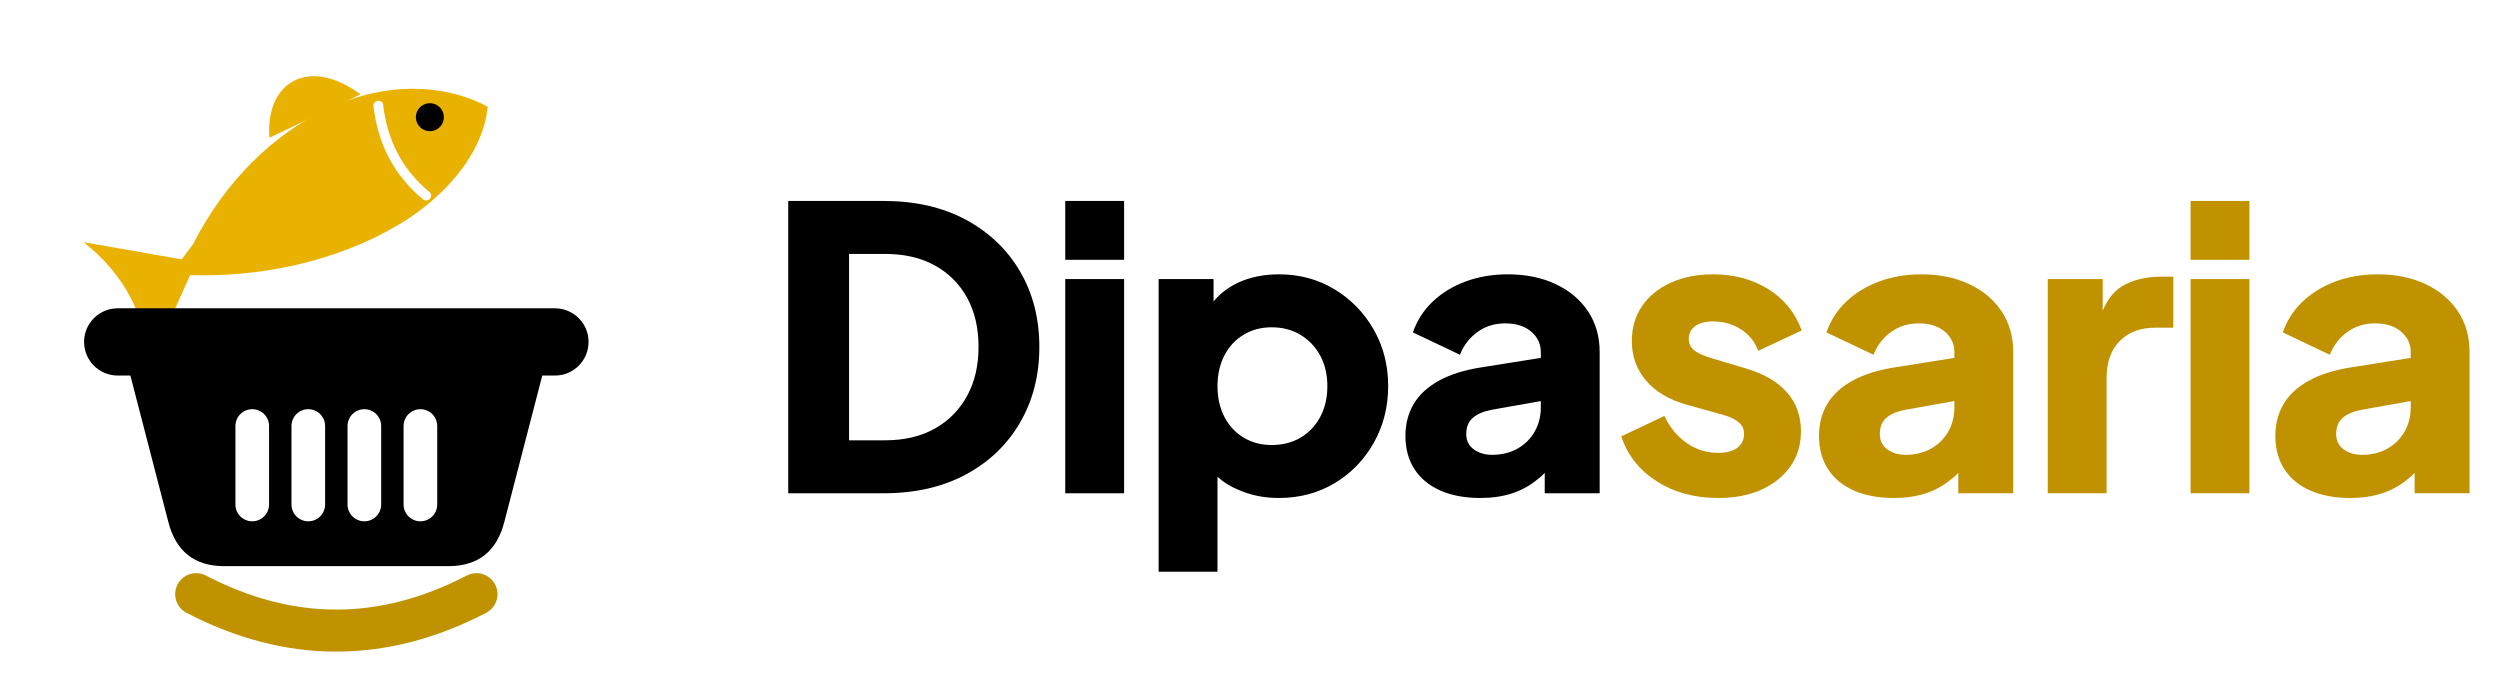
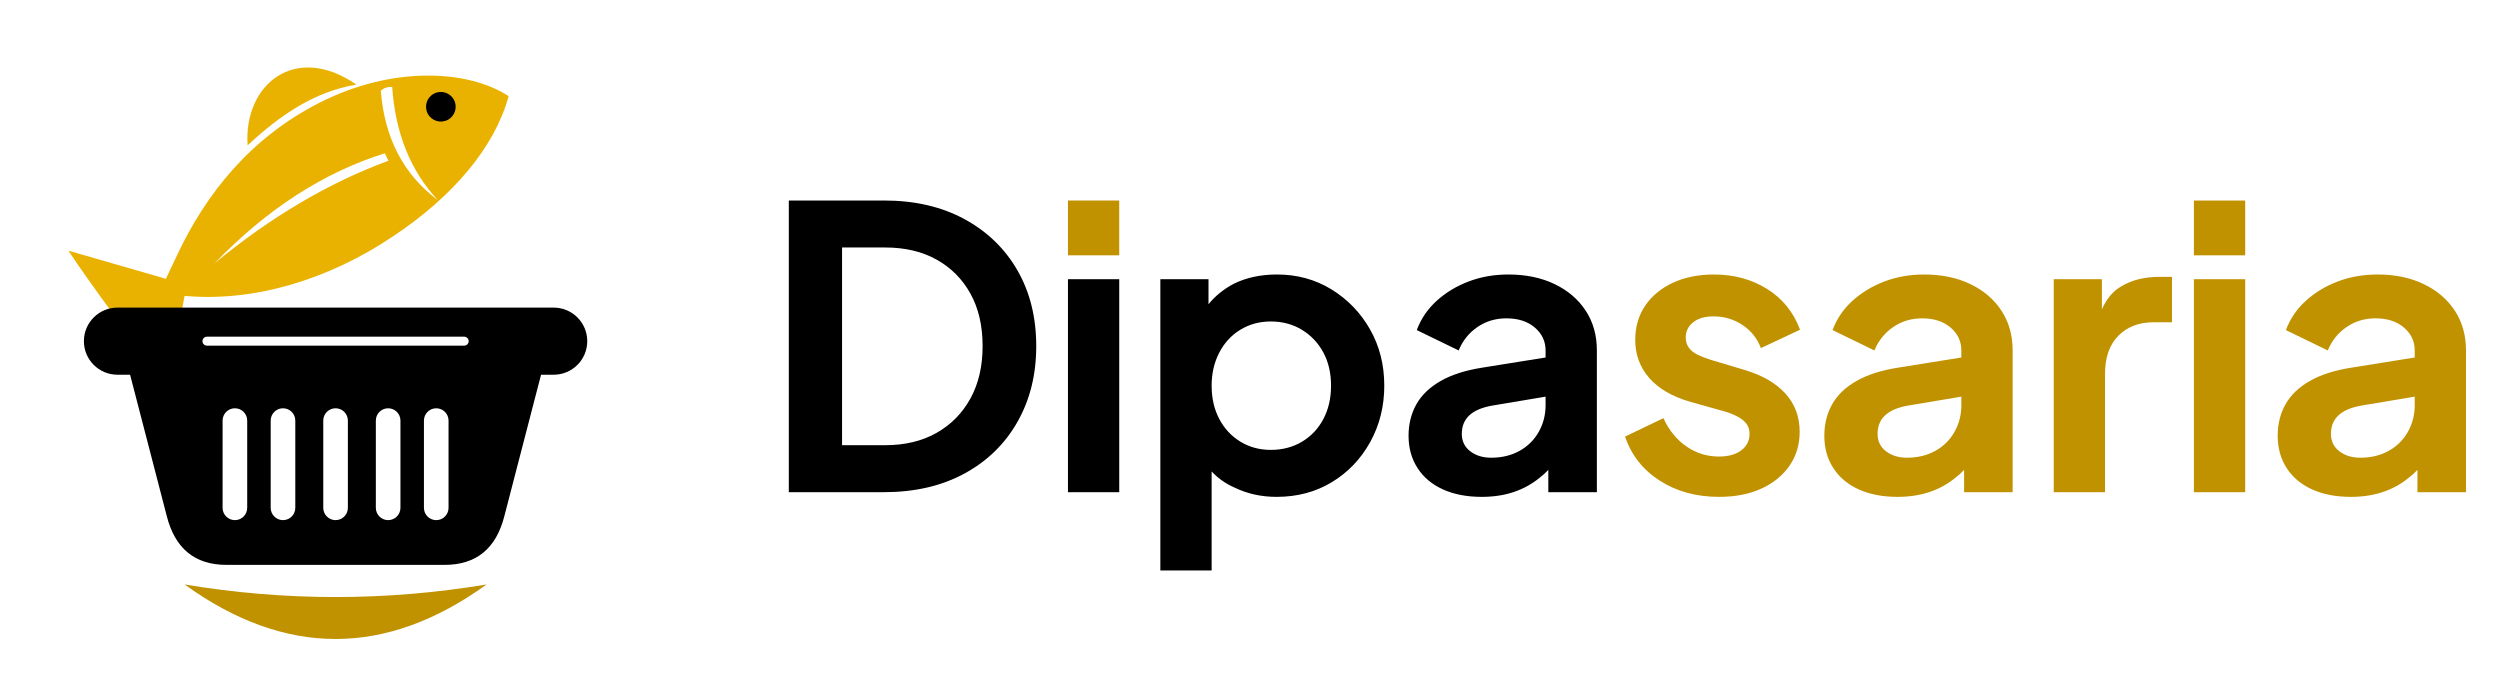
- <svg xmlns="http://www.w3.org/2000/svg" viewBox="0 0 446 123" width="446" height="123">
-   <g transform="translate(57 35) rotate(-28)" fill="#EAB200">
-     <path fill-rule="evenodd" d="M34 0C30 -6 22 -12 10 -13C-2 -14 -14 -10 -24 -3L-27 -1.6L-41 -12.5Q-35.5 0 -41 12.5L-27 1.6C-14 9 0 12 12 11C22 10 30 6 34 0ZM16.1 -9.8Q12.2 0 16.1 9.3A0.9 0.9 0 0 0 17.75 8.75Q14.05 0 17.75 -9.25A0.9 0.9 0 0 0 16.1 -9.8Z" />
-     <path d="M-3 -13.4C1 -22.5 10 -23 15 -12.6Z" />
-     <circle cx="24" cy="-3.2" r="2.5" fill="#000000" />
+ <svg xmlns="http://www.w3.org/2000/svg" viewBox="0 0 447 123" width="447" height="123">
+   <g transform="translate(56 35) rotate(-27) scale(1.06)" fill="#EAB200">
+     <path fill-rule="evenodd" d="M37 0C33 -7 22 -13.5 8 -13.5C-5 -13.5 -16 -8.5 -25 -1.5L-28.5 1.2L-41 -10.5C-40 -2 -38.5 6 -36.5 17.5L-27 5.2C-17 11.5 -4 13.8 9 12.2C21 10.8 31 6.6 37 0ZM18.2 -10.6Q13.6 0.5 18.4 10.2Q15.6 0.5 20.2 -10.3Q19.2 -10.9 18.2 -10.6ZM14 -0.9Q-2 -3.6 -20 2.6Q-2 -1.4 14 0.5Z" />
+     <path d="M-6 -12.6C-2 -22 9 -24.5 15 -13.4C8 -15.6 1 -14.6 -6 -12.6Z" />
+     <circle cx="26" cy="-3.6" r="2.5" fill="#000000" />
  </g>
-   <path fill-rule="evenodd" fill="#000000" d="M21 55H99A6 6 0 0 1 99 67H96.74L90 93Q88 101 80 101H40Q32 101 30 93L23.26 67H21A6 6 0 0 1 21 55ZM45 73A3 3 0 0 1 48 76V90A3 3 0 0 1 42 90V76A3 3 0 0 1 45 73ZM55 73A3 3 0 0 1 58 76V90A3 3 0 0 1 52 90V76A3 3 0 0 1 55 73ZM65 73A3 3 0 0 1 68 76V90A3 3 0 0 1 62 90V76A3 3 0 0 1 65 73ZM75 73A3 3 0 0 1 78 76V90A3 3 0 0 1 72 90V76A3 3 0 0 1 75 73Z" />
-   <path d="M35 106Q60 119 85 106" fill="none" stroke="#C09200" stroke-width="7.5" stroke-linecap="round" />
+   <path fill-rule="evenodd" fill="#000000" d="M21 55H99A6 6 0 0 1 99 67H96.74L90.2 92.2Q88 101 79.5 101H40.5Q32 101 29.8 92.2L23.26 67H21A6 6 0 0 1 21 55ZM42 73A2.2 2.2 0 0 1 44.2 75.2V90.8A2.2 2.2 0 0 1 39.8 90.8V75.2A2.2 2.2 0 0 1 42 73ZM50.6 73A2.2 2.2 0 0 1 52.8 75.2V90.8A2.2 2.2 0 0 1 48.4 90.8V75.2A2.2 2.2 0 0 1 50.6 73ZM60 73A2.2 2.2 0 0 1 62.2 75.2V90.8A2.2 2.2 0 0 1 57.8 90.8V75.2A2.2 2.2 0 0 1 60 73ZM69.4 73A2.2 2.2 0 0 1 71.6 75.2V90.8A2.2 2.2 0 0 1 67.2 90.8V75.2A2.2 2.2 0 0 1 69.4 73ZM78 73A2.2 2.2 0 0 1 80.2 75.2V90.8A2.2 2.2 0 0 1 75.8 90.8V75.2A2.2 2.2 0 0 1 78 73ZM37 60.2H83A0.8 0.8 0 0 1 83 61.8H37A0.8 0.8 0 0 1 37 60.2Z" />
+   <path fill="#C09200" d="M33 104.5Q60 124 87 104.5Q60 109 33 104.5Z" />
  <g transform="translate(136 88) scale(0.7)">
-     <path fill="#000000" d="M30.90 0L6.60 0L6.60-74.50L30.90-74.50Q43-74.50 51.90-69.70Q60.80-64.90 65.70-56.50Q70.60-48.10 70.60-37.30L70.60-37.30Q70.60-26.50 65.70-18.05Q60.80-9.60 51.90-4.80Q43 0 30.90 0L30.90 0ZM22.10-61L22.10-13.50L31.30-13.50Q38.60-13.50 43.90-16.45Q49.20-19.40 52.15-24.75Q55.10-30.10 55.10-37.30L55.10-37.30Q55.10-44.60 52.15-49.90Q49.20-55.20 43.90-58.10Q38.60-61 31.30-61L31.30-61L22.10-61ZM92.20 0L77.20 0L77.20-54.60L92.20-54.60L92.20 0ZM92.20-59.50L77.20-59.50L77.20-74.50L92.20-74.50L92.20-59.50ZM116 20L101 20L101-54.60L115-54.60L115-48.90Q117.40-51.80 121.10-53.60L121.10-53.60Q125.70-55.80 131.70-55.80L131.70-55.80Q139.50-55.80 145.80-52Q152.10-48.20 155.80-41.75Q159.50-35.30 159.50-27.30L159.50-27.30Q159.50-19.40 155.85-12.90Q152.20-6.40 145.90-2.60Q139.60 1.20 131.60 1.20L131.60 1.20Q126 1.20 121.30-0.90L121.30-0.90Q118.30-2.10 116-4.20L116-4.20L116 20ZM129.80-12.30L129.80-12.30Q134-12.30 137.20-14.20Q140.40-16.10 142.20-19.50Q144-22.90 144-27.30Q144-31.70 142.20-35.05Q140.40-38.40 137.20-40.35Q134-42.30 129.80-42.30L129.80-42.30Q125.80-42.30 122.65-40.40Q119.50-38.50 117.75-35.10Q116-31.70 116-27.30Q116-22.90 117.75-19.50Q119.50-16.10 122.65-14.20Q125.80-12.30 129.80-12.30ZM183 1.20L183 1.20Q177.10 1.20 172.80-0.70Q168.50-2.60 166.20-6.15Q163.90-9.70 163.90-14.60L163.90-14.60Q163.90-19.20 166-22.75Q168.10-26.30 172.45-28.70Q176.80-31.10 183.30-32.10L183.30-32.10L198.40-34.50L198.40-36Q198.40-39.10 195.95-41.20Q193.50-43.30 189.30-43.30L189.30-43.30Q185.30-43.30 182.25-41.10Q179.20-38.90 177.80-35.30L177.80-35.30L165.80-41Q167.40-45.60 170.90-48.90Q174.40-52.20 179.30-54Q184.20-55.80 190-55.80L190-55.80Q196.90-55.80 202.20-53.30Q207.50-50.80 210.45-46.35Q213.40-41.90 213.40-36L213.40-36L213.40 0L199.40 0L199.40-5.20Q198.50-4.20 197.50-3.50L197.50-3.50Q194.60-1.10 191 0.05Q187.40 1.20 183 1.20ZM198.40-21.80L198.40-23.50L186-21.30Q182.80-20.70 181.10-19.25Q179.40-17.80 179.40-15.10L179.40-15.10Q179.40-12.60 181.30-11.20Q183.20-9.80 186-9.80L186-9.80Q189.70-9.80 192.50-11.40Q195.30-13 196.85-15.75Q198.40-18.50 198.40-21.80L198.40-21.80Z" />
-     <path fill="#C09200" d="M243.60 1.20L243.60 1.20Q234.60 1.20 227.95-3.05Q221.30-7.30 218.90-14.50L218.90-14.50L229.90-19.70Q232-15.30 235.60-12.80Q239.20-10.30 243.60-10.30L243.60-10.30Q246.80-10.30 248.50-11.60Q250.20-12.90 250.20-15.20L250.20-15.20Q250.20-16.40 249.60-17.25Q249-18.10 247.80-18.80Q246.60-19.50 244.80-20L244.80-20L235.50-22.60Q228.80-24.50 225.20-28.75Q221.60-33 221.60-38.80L221.60-38.80Q221.60-43.90 224.20-47.70Q226.80-51.50 231.50-53.65Q236.20-55.80 242.30-55.80L242.30-55.80Q250.30-55.80 256.35-52.05Q262.40-48.30 264.90-41.50L264.90-41.50L253.80-36.30Q252.60-39.70 249.45-41.75Q246.30-43.80 242.30-43.80L242.30-43.80Q239.40-43.80 237.75-42.60Q236.10-41.40 236.10-39.30L236.10-39.30Q236.10-38.20 236.70-37.30Q237.30-36.40 238.65-35.70Q240-35 242-34.40L242-34.40L250.70-31.80Q257.50-29.80 261.10-25.75Q264.70-21.70 264.70-15.80L264.70-15.80Q264.70-10.70 262.05-6.90Q259.40-3.10 254.70-0.95Q250 1.20 243.60 1.20ZM288.40 1.20L288.40 1.20Q282.50 1.20 278.20-0.70Q273.90-2.60 271.60-6.15Q269.30-9.70 269.30-14.60L269.30-14.60Q269.30-19.20 271.40-22.75Q273.50-26.30 277.85-28.70Q282.20-31.10 288.70-32.10L288.70-32.10L303.80-34.50L303.80-36Q303.80-39.10 301.35-41.20Q298.90-43.30 294.70-43.30L294.70-43.30Q290.70-43.30 287.65-41.10Q284.60-38.90 283.20-35.30L283.20-35.30L271.20-41Q272.80-45.60 276.30-48.90Q279.80-52.20 284.70-54Q289.60-55.80 295.40-55.80L295.40-55.80Q302.30-55.80 307.60-53.30Q312.90-50.80 315.85-46.35Q318.80-41.90 318.80-36L318.80-36L318.80 0L304.80 0L304.80-5.20Q303.90-4.20 302.90-3.50L302.90-3.50Q300-1.10 296.40 0.05Q292.80 1.20 288.40 1.20ZM303.80-21.80L303.80-23.50L291.40-21.30Q288.20-20.70 286.50-19.25Q284.80-17.80 284.80-15.10L284.80-15.10Q284.80-12.60 286.70-11.20Q288.60-9.80 291.40-9.80L291.40-9.80Q295.10-9.80 297.90-11.40Q300.70-13 302.25-15.75Q303.80-18.50 303.80-21.80L303.80-21.80ZM342.60 0L327.60 0L327.60-54.60L341.60-54.60L341.60-46.50Q343.40-50.90 346.60-52.80L346.60-52.80Q350.70-55.20 356.40-55.20L356.40-55.20L359.60-55.20L359.60-42.20L354.90-42.20Q349.40-42.20 346-38.85Q342.60-35.50 342.60-29.40L342.60-29.40L342.60 0ZM379 0L364 0L364-54.60L379-54.60L379 0ZM379-59.50L364-59.50L364-74.50L379-74.50L379-59.50ZM404.70 1.20L404.70 1.20Q398.80 1.20 394.50-0.70Q390.20-2.60 387.90-6.15Q385.60-9.70 385.60-14.60L385.60-14.60Q385.60-19.20 387.70-22.75Q389.80-26.30 394.15-28.70Q398.50-31.10 405-32.10L405-32.10L420.10-34.50L420.10-36Q420.10-39.10 417.65-41.20Q415.20-43.30 411-43.30L411-43.30Q407-43.30 403.95-41.10Q400.90-38.90 399.50-35.30L399.50-35.30L387.50-41Q389.10-45.60 392.60-48.90Q396.10-52.20 401-54Q405.90-55.80 411.70-55.80L411.70-55.80Q418.60-55.80 423.90-53.30Q429.20-50.80 432.15-46.35Q435.10-41.90 435.10-36L435.10-36L435.10 0L421.10 0L421.10-5.20Q420.20-4.20 419.20-3.50L419.20-3.50Q416.30-1.10 412.70 0.05Q409.10 1.20 404.70 1.20ZM420.10-21.80L420.10-23.50L407.70-21.30Q404.50-20.70 402.80-19.25Q401.10-17.80 401.10-15.10L401.10-15.10Q401.10-12.60 403-11.20Q404.90-9.80 407.70-9.80L407.70-9.80Q411.40-9.80 414.20-11.40Q417-13 418.55-15.75Q420.10-18.50 420.10-21.80L420.10-21.80Z" />
+     <path fill="#000000" d="M31.50 0L7.20 0L7.20-74.50L31.50-74.50Q43.30-74.50 52.05-69.75Q60.80-65 65.60-56.65Q70.40-48.30 70.40-37.30L70.40-37.30Q70.40-26.40 65.60-17.95Q60.80-9.50 52.05-4.75Q43.30 0 31.50 0L31.50 0ZM20.80-62.50L20.80-12L31.80-12Q39.40-12 44.95-15.15Q50.50-18.30 53.60-23.95Q56.70-29.60 56.70-37.30L56.70-37.30Q56.70-45.10 53.60-50.70Q50.50-56.30 44.95-59.40Q39.40-62.50 31.80-62.50L31.80-62.50L20.80-62.50ZM91.60 0L78.50 0L78.50-54.40L91.60-54.40L91.60 0ZM115.20 20L102.10 20L102.10-54.40L114.40-54.40L114.40-48Q117-51.20 120.80-53.20L120.80-53.20Q125.60-55.60 131.90-55.60L131.90-55.60Q139.60-55.60 145.80-51.80Q152-48 155.65-41.60Q159.30-35.20 159.30-27.20L159.30-27.20Q159.30-19.30 155.70-12.80Q152.10-6.30 145.90-2.55Q139.70 1.20 131.80 1.20L131.80 1.20Q125.90 1.20 121-1.20L121-1.20Q117.60-2.70 115.20-5.30L115.20-5.30L115.20 20ZM130.30-10.80L130.30-10.80Q134.80-10.80 138.30-12.90Q141.80-15 143.75-18.70Q145.70-22.40 145.70-27.20Q145.70-32 143.75-35.65Q141.80-39.30 138.30-41.45Q134.80-43.60 130.30-43.60L130.30-43.60Q126-43.60 122.55-41.50Q119.10-39.40 117.15-35.65Q115.20-31.90 115.20-27.20L115.20-27.20Q115.20-22.40 117.15-18.70Q119.10-15 122.55-12.90Q126-10.80 130.30-10.80ZM184.20 1.20L184.20 1.20Q178.50 1.20 174.30-0.70Q170.10-2.60 167.80-6.15Q165.50-9.70 165.50-14.40L165.50-14.40Q165.50-18.90 167.50-22.45Q169.50-26 173.70-28.40Q177.90-30.80 184.30-31.80L184.30-31.80L200.50-34.40L200.50-36.20Q200.50-39.70 197.75-42.05Q195.00-44.40 190.50-44.40L190.50-44.40Q186.30-44.40 183.05-42.15Q179.80-39.90 178.30-36.20L178.30-36.20L167.60-41.40Q169.20-45.70 172.65-48.85Q176.10-52 180.80-53.80Q185.50-55.60 191.00-55.60L191.00-55.60Q197.70-55.60 202.80-53.15Q207.90-50.70 210.75-46.35Q213.60-42 213.60-36.20L213.60-36.20L213.60 0L201.20 0L201.20-5.70Q200.20-4.60 199.00-3.70L199.00-3.70Q196.10-1.30 192.40-0.05Q188.70 1.20 184.20 1.20ZM200.50-22.20L200.50-24.40L186.80-22.10Q182.90-21.40 181.00-19.60Q179.10-17.80 179.10-14.90L179.10-14.90Q179.10-12.10 181.25-10.45Q183.40-8.80 186.60-8.80L186.60-8.80Q190.70-8.80 193.85-10.55Q197.00-12.30 198.75-15.40Q200.50-18.50 200.50-22.20L200.50-22.20Z" />
+     <path fill="#C09200" d="M91.60-60.50L78.50-60.50L78.50-74.50L91.60-74.50L91.60-60.50Z" />
+     <path fill="#C09200" d="M244.80 1.20L244.80 1.20Q236.10 1.20 229.65-2.95Q223.20-7.10 220.80-14.20L220.80-14.20L230.60-18.90Q232.70-14.30 236.45-11.70Q240.20-9.10 244.80-9.10L244.80-9.10Q248.40-9.10 250.50-10.70Q252.60-12.30 252.60-14.90L252.60-14.90Q252.60-16.50 251.75-17.55Q250.90-18.60 249.45-19.35Q248.00-20.10 246.30-20.60L246.30-20.60L237.40-23.10Q230.50-25.10 226.95-29.20Q223.40-33.30 223.40-38.90L223.40-38.90Q223.40-43.90 225.95-47.65Q228.50-51.40 233.05-53.50Q237.60-55.60 243.50-55.60L243.50-55.60Q251.20-55.60 257.10-51.90Q263-48.20 265.50-41.50L265.50-41.50L255.50-36.80Q254.10-40.50 250.80-42.70Q247.50-44.90 243.40-44.90L243.40-44.90Q240.10-44.90 238.20-43.40Q236.30-41.90 236.30-39.50L236.30-39.50Q236.30-38 237.10-36.90Q237.90-35.80 239.35-35.10Q240.80-34.40 242.70-33.80L242.70-33.80L251.40-31.20Q258.10-29.20 261.75-25.20Q265.40-21.20 265.40-15.40L265.40-15.40Q265.40-10.50 262.80-6.75Q260.20-3 255.60-0.90Q251.00 1.20 244.80 1.20ZM290.40 1.20L290.40 1.20Q284.70 1.20 280.50-0.70Q276.30-2.60 274-6.15Q271.70-9.70 271.70-14.40L271.70-14.40Q271.70-18.90 273.70-22.45Q275.70-26 279.90-28.40Q284.10-30.80 290.50-31.80L290.50-31.80L306.70-34.40L306.70-36.20Q306.70-39.70 303.95-42.05Q301.20-44.40 296.70-44.40L296.70-44.40Q292.50-44.40 289.25-42.15Q286-39.90 284.50-36.20L284.50-36.20L273.80-41.40Q275.40-45.70 278.85-48.85Q282.30-52 287-53.80Q291.70-55.60 297.20-55.60L297.20-55.60Q303.90-55.60 309-53.15Q314.10-50.70 316.95-46.35Q319.80-42 319.80-36.20L319.80-36.20L319.80 0L307.40 0L307.40-5.70Q306.40-4.60 305.20-3.70L305.20-3.70Q302.30-1.30 298.60-0.05Q294.90 1.20 290.40 1.20ZM306.70-22.20L306.70-24.40L293-22.10Q289.10-21.40 287.20-19.60Q285.30-17.80 285.30-14.90L285.30-14.90Q285.30-12.10 287.45-10.45Q289.60-8.80 292.80-8.80L292.80-8.80Q296.90-8.80 300.05-10.55Q303.20-12.30 304.95-15.40Q306.70-18.50 306.70-22.20L306.70-22.20ZM343.40 0L330.30 0L330.30-54.40L342.60-54.40L342.60-46.70Q344.40-50.80 347.60-52.60L347.60-52.60Q351.60-55 357.30-55L357.30-55L360.50-55L360.50-43.40L355.80-43.40Q350.20-43.40 346.80-39.95Q343.40-36.50 343.40-30.30L343.40-30.30L343.40 0ZM379.20 0L366.10 0L366.10-54.40L379.20-54.40L379.20 0ZM379.20-60.50L366.10-60.50L366.10-74.50L379.20-74.50L379.20-60.50ZM406.20 1.20L406.20 1.20Q400.50 1.20 396.30-0.70Q392.10-2.60 389.80-6.15Q387.50-9.70 387.50-14.40L387.50-14.40Q387.50-18.90 389.50-22.45Q391.50-26 395.70-28.40Q399.90-30.80 406.30-31.80L406.30-31.80L422.50-34.40L422.50-36.20Q422.50-39.70 419.75-42.05Q417-44.40 412.50-44.40L412.50-44.40Q408.30-44.40 405.05-42.15Q401.80-39.90 400.30-36.20L400.30-36.20L389.60-41.40Q391.20-45.70 394.65-48.85Q398.10-52 402.80-53.80Q407.50-55.60 413-55.60L413-55.60Q419.70-55.60 424.80-53.15Q429.90-50.70 432.75-46.35Q435.60-42 435.60-36.20L435.60-36.20L435.60 0L423.20 0L423.20-5.70Q422.20-4.60 421-3.70L421-3.70Q418.10-1.30 414.40-0.05Q410.70 1.20 406.20 1.20ZM422.50-22.20L422.50-24.40L408.80-22.10Q404.90-21.40 403-19.60Q401.10-17.80 401.10-14.90L401.10-14.90Q401.10-12.10 403.25-10.45Q405.40-8.80 408.60-8.80L408.60-8.80Q412.70-8.80 415.85-10.55Q419-12.30 420.75-15.40Q422.50-18.50 422.50-22.20L422.50-22.20Z" />
  </g>
</svg>
